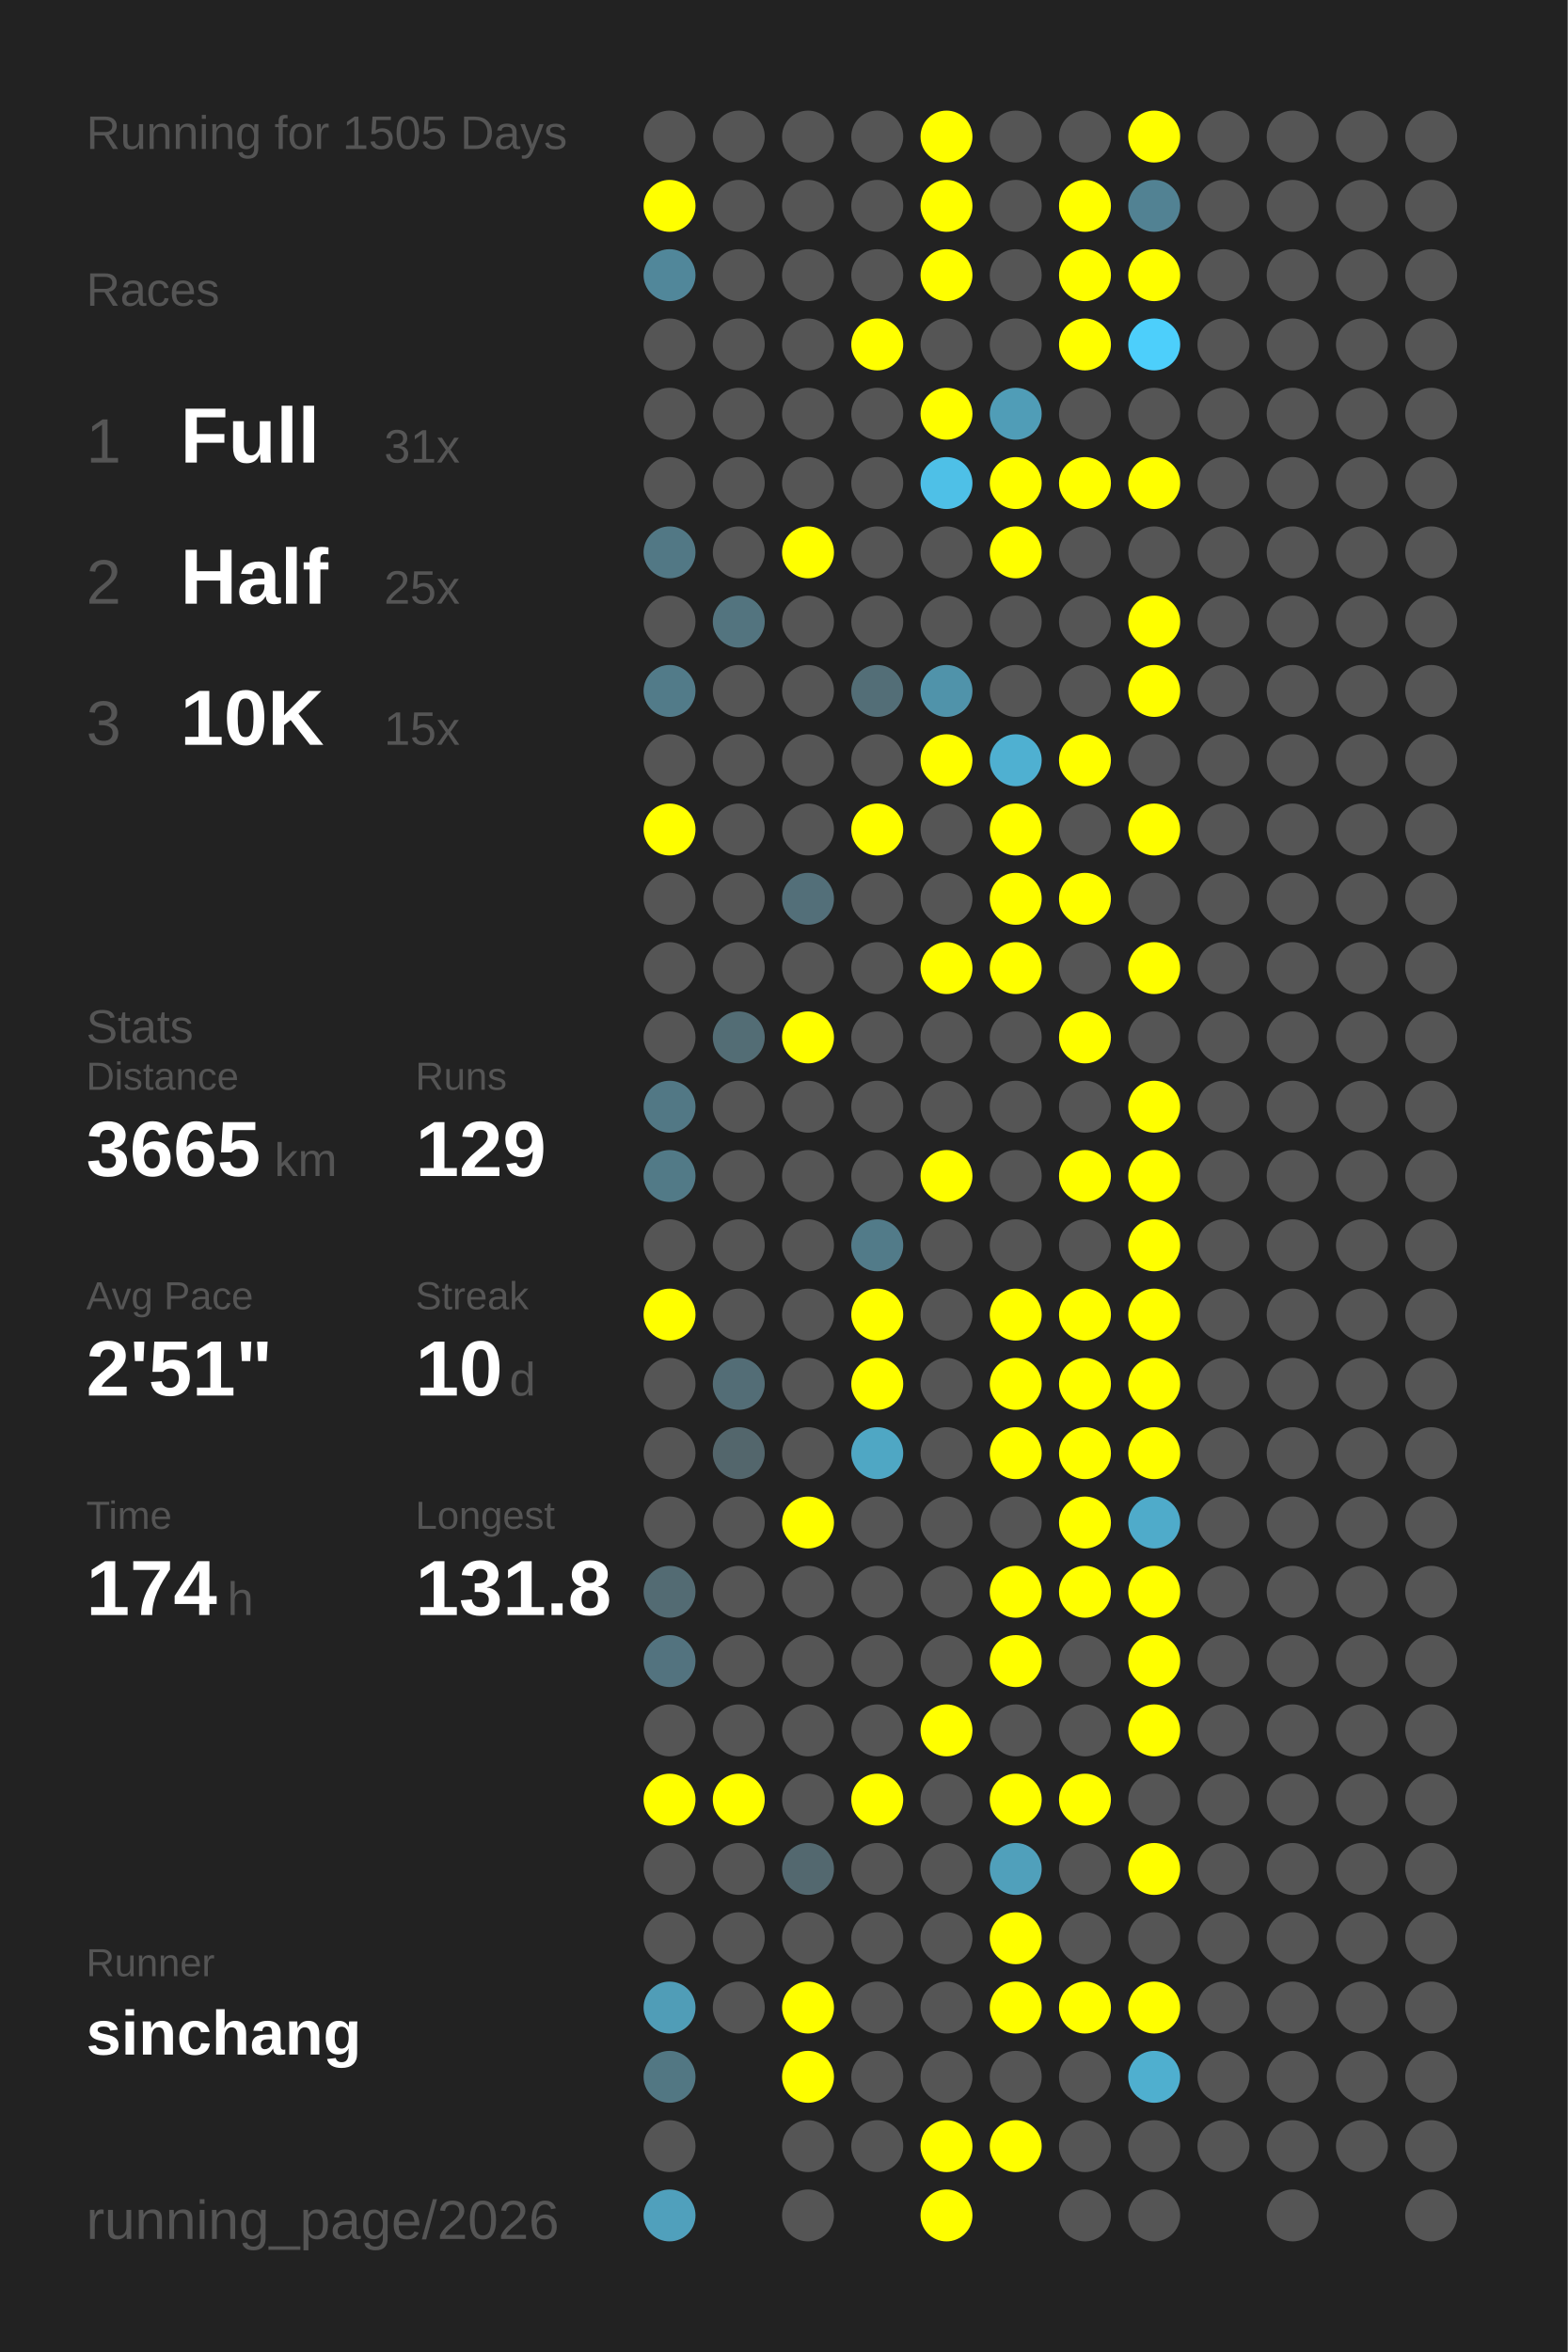
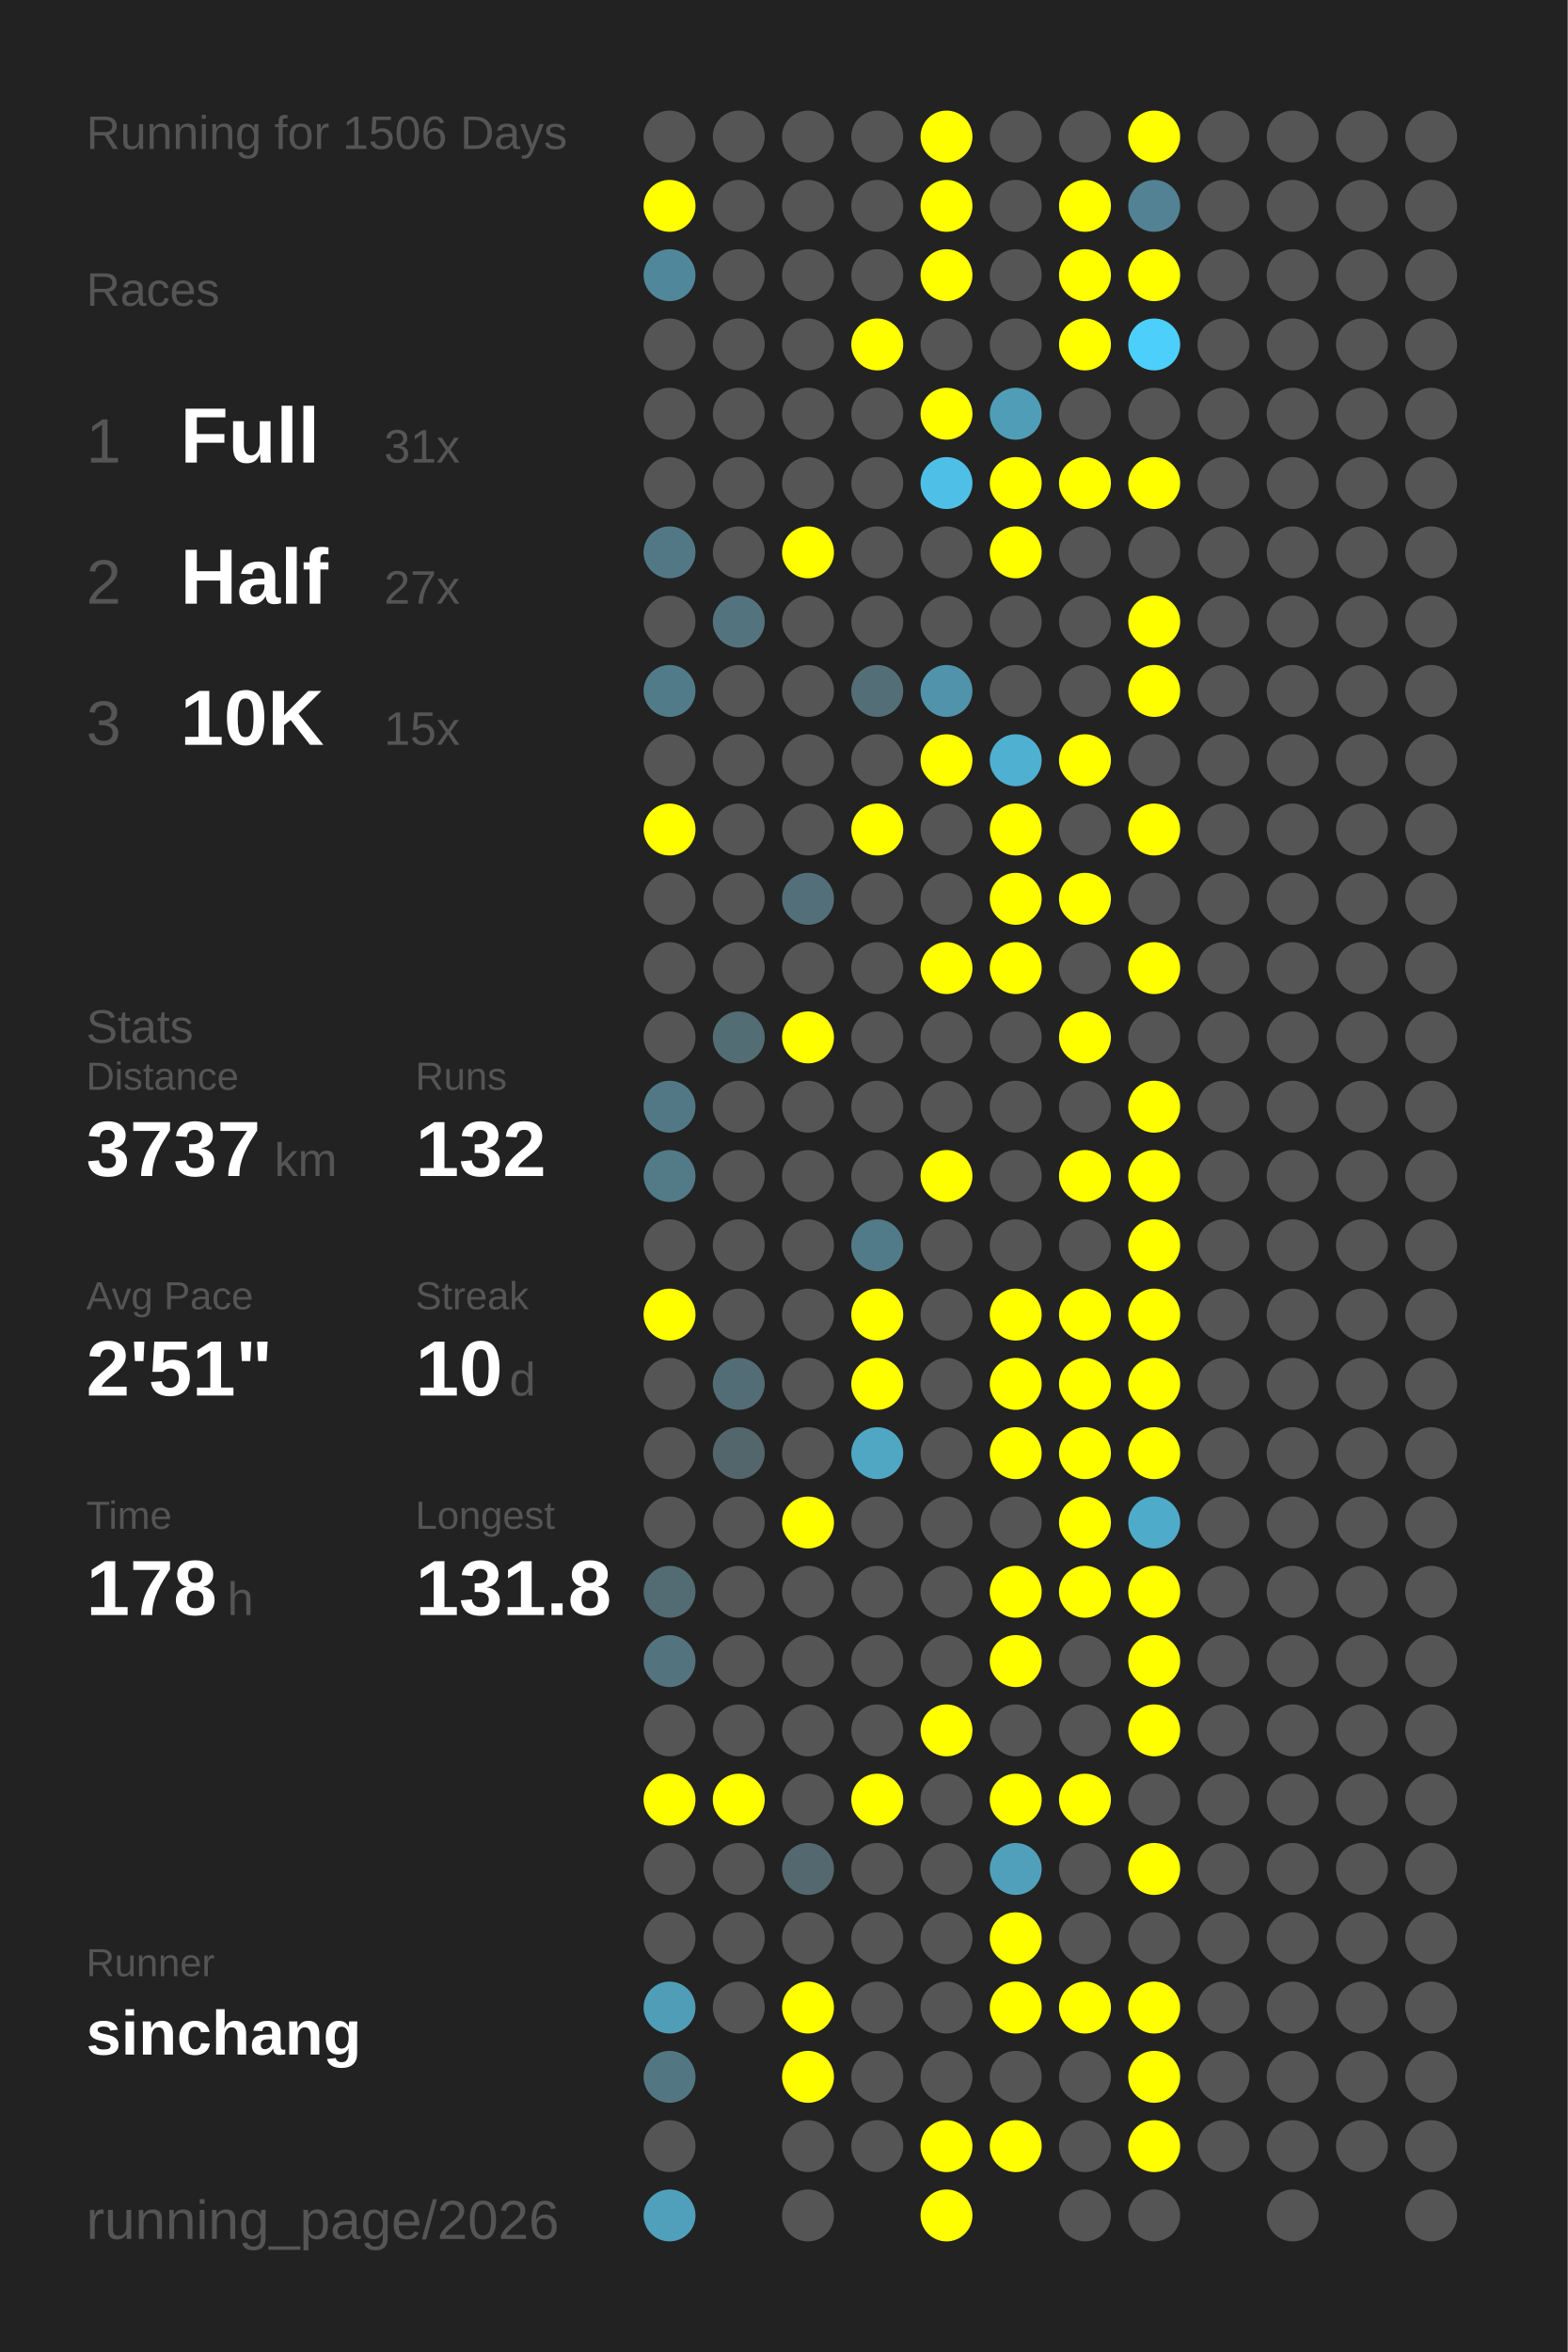
<svg xmlns="http://www.w3.org/2000/svg" baseProfile="full" height="300mm" version="1.1" viewBox="0,0,200,300" width="200mm">
  <defs />
  <rect fill="#222222" height="300" width="200" x="0" y="0" />
-   <text fill="#555555" style="font-size:6px; font-family:Arial;" x="11" y="19">Running for 1505 Days</text>
+   <text fill="#555555" style="font-size:6px; font-family:Arial;" x="11" y="19">Running for 1506 Days</text>
  <text fill="#555555" style="font-size:6px; font-family:Arial;" x="11" y="39">Races</text>
  <text fill="#555555" style="font-size:8px; font-family:Arial;" x="11" y="59">1</text>
  <text fill="#FFFFFF" style="font-size:10px; font-family:Arial; font-weight:bold;" x="23" y="59">Full</text>
  <text fill="#555555" style="font-size:6px; font-family:Arial;" x="49" y="59">31x</text>
  <text fill="#555555" style="font-size:8px; font-family:Arial;" x="11" y="77">2</text>
  <text fill="#FFFFFF" style="font-size:10px; font-family:Arial; font-weight:bold;" x="23" y="77">Half</text>
-   <text fill="#555555" style="font-size:6px; font-family:Arial;" x="49" y="77">25x</text>
+   <text fill="#555555" style="font-size:6px; font-family:Arial;" x="49" y="77">27x</text>
  <text fill="#555555" style="font-size:8px; font-family:Arial;" x="11" y="95">3</text>
  <text fill="#FFFFFF" style="font-size:10px; font-family:Arial; font-weight:bold;" x="23" y="95">10K</text>
  <text fill="#555555" style="font-size:6px; font-family:Arial;" x="49" y="95">15x</text>
  <text fill="#555555" style="font-size:6px; font-family:Arial;" x="11" y="133">Stats</text>
  <text fill="#555555" style="font-size:5px; font-family:Arial;" x="11" y="139">Distance</text>
-   <text fill="#FFFFFF" style="font-size:10px; font-family:Arial; font-weight:bold;" x="11" y="150">3665</text>
+   <text fill="#FFFFFF" style="font-size:10px; font-family:Arial; font-weight:bold;" x="11" y="150">3737</text>
  <text fill="#555555" style="font-size:6px; font-family:Arial;" x="35" y="150">km</text>
  <text fill="#555555" style="font-size:5px; font-family:Arial;" x="53" y="139">Runs</text>
-   <text fill="#FFFFFF" style="font-size:10px; font-family:Arial; font-weight:bold;" x="53" y="150">129</text>
+   <text fill="#FFFFFF" style="font-size:10px; font-family:Arial; font-weight:bold;" x="53" y="150">132</text>
  <text fill="#555555" style="font-size:5px; font-family:Arial;" x="11" y="167">Avg Pace</text>
  <text fill="#FFFFFF" style="font-size:10px; font-family:Arial; font-weight:bold;" x="11" y="178">2'51"</text>
  <text fill="#555555" style="font-size:5px; font-family:Arial;" x="53" y="167">Streak</text>
  <text fill="#FFFFFF" style="font-size:10px; font-family:Arial; font-weight:bold;" x="53" y="178">10</text>
  <text fill="#555555" style="font-size:6px; font-family:Arial;" x="65" y="178">d</text>
  <text fill="#555555" style="font-size:5px; font-family:Arial;" x="11" y="195">Time</text>
-   <text fill="#FFFFFF" style="font-size:10px; font-family:Arial; font-weight:bold;" x="11" y="206">174</text>
+   <text fill="#FFFFFF" style="font-size:10px; font-family:Arial; font-weight:bold;" x="11" y="206">178</text>
  <text fill="#555555" style="font-size:6px; font-family:Arial;" x="29" y="206">h</text>
  <text fill="#555555" style="font-size:5px; font-family:Arial;" x="53" y="195">Longest</text>
  <text fill="#FFFFFF" style="font-size:10px; font-family:Arial; font-weight:bold;" x="53" y="206">131.8</text>
  <text fill="#555555" style="font-size:5px; font-family:Arial;" x="11" y="252.065">Runner</text>
  <text fill="#FFFFFF" style="font-size:8px; font-family:Arial; font-weight:bold;" x="11" y="262.065">sinchang</text>
  <text fill="#555555" style="font-size:7px; font-family:Arial;" x="11" y="285.581">running_page/2026</text>
  <circle cx="85.417" cy="17.419" fill="#555555" r="3.312" />
  <circle cx="85.417" cy="26.258" fill="#FFFF00" r="3.312" />
  <circle cx="85.417" cy="35.097" fill="#51879a" r="3.312" />
  <circle cx="85.417" cy="43.935" fill="#555555" r="3.312" />
  <circle cx="85.417" cy="52.774" fill="#555555" r="3.312" />
  <circle cx="85.417" cy="61.613" fill="#555555" r="3.312" />
  <circle cx="85.417" cy="70.452" fill="#527885" r="3.312" />
  <circle cx="85.417" cy="79.29" fill="#555555" r="3.312" />
  <circle cx="85.417" cy="88.129" fill="#527b89" r="3.312" />
  <circle cx="85.417" cy="96.968" fill="#555555" r="3.312" />
  <circle cx="85.417" cy="105.806" fill="#FFFF00" r="3.312" />
  <circle cx="85.417" cy="114.645" fill="#555555" r="3.312" />
  <circle cx="85.417" cy="123.484" fill="#555555" r="3.312" />
  <circle cx="85.417" cy="132.323" fill="#555555" r="3.312" />
  <circle cx="85.417" cy="141.161" fill="#527885" r="3.312" />
  <circle cx="85.417" cy="150" fill="#527a87" r="3.312" />
  <circle cx="85.417" cy="158.839" fill="#555555" r="3.312" />
  <circle cx="85.417" cy="167.677" fill="#FFFF00" r="3.312" />
  <circle cx="85.417" cy="176.516" fill="#555555" r="3.312" />
  <circle cx="85.417" cy="185.355" fill="#555555" r="3.312" />
  <circle cx="85.417" cy="194.194" fill="#555555" r="3.312" />
  <circle cx="85.417" cy="203.032" fill="#536b73" r="3.312" />
  <circle cx="85.417" cy="211.871" fill="#53737f" r="3.312" />
  <circle cx="85.417" cy="220.71" fill="#555555" r="3.312" />
  <circle cx="85.417" cy="229.548" fill="#FFFF00" r="3.312" />
  <circle cx="85.417" cy="238.387" fill="#555555" r="3.312" />
  <circle cx="85.417" cy="247.226" fill="#555555" r="3.312" />
  <circle cx="85.417" cy="256.065" fill="#509db7" r="3.312" />
  <circle cx="85.417" cy="264.903" fill="#527783" r="3.312" />
  <circle cx="85.417" cy="273.742" fill="#555555" r="3.312" />
  <circle cx="85.417" cy="282.581" fill="#50a0bc" r="3.312" />
  <circle cx="94.25" cy="17.419" fill="#555555" r="3.312" />
  <circle cx="94.25" cy="26.258" fill="#555555" r="3.312" />
  <circle cx="94.25" cy="35.097" fill="#555555" r="3.312" />
  <circle cx="94.25" cy="43.935" fill="#555555" r="3.312" />
  <circle cx="94.25" cy="52.774" fill="#555555" r="3.312" />
  <circle cx="94.25" cy="61.613" fill="#555555" r="3.312" />
  <circle cx="94.25" cy="70.452" fill="#555555" r="3.312" />
  <circle cx="94.25" cy="79.29" fill="#53747f" r="3.312" />
  <circle cx="94.25" cy="88.129" fill="#555555" r="3.312" />
  <circle cx="94.25" cy="96.968" fill="#555555" r="3.312" />
  <circle cx="94.25" cy="105.806" fill="#555555" r="3.312" />
  <circle cx="94.25" cy="114.645" fill="#555555" r="3.312" />
  <circle cx="94.25" cy="123.484" fill="#555555" r="3.312" />
  <circle cx="94.25" cy="132.323" fill="#536d75" r="3.312" />
  <circle cx="94.25" cy="141.161" fill="#555555" r="3.312" />
  <circle cx="94.25" cy="150" fill="#555555" r="3.312" />
  <circle cx="94.25" cy="158.839" fill="#555555" r="3.312" />
  <circle cx="94.25" cy="167.677" fill="#555555" r="3.312" />
  <circle cx="94.25" cy="176.516" fill="#536d76" r="3.312" />
  <circle cx="94.25" cy="185.355" fill="#53666c" r="3.312" />
  <circle cx="94.25" cy="194.194" fill="#555555" r="3.312" />
  <circle cx="94.25" cy="203.032" fill="#555555" r="3.312" />
  <circle cx="94.25" cy="211.871" fill="#555555" r="3.312" />
  <circle cx="94.25" cy="220.71" fill="#555555" r="3.312" />
  <circle cx="94.25" cy="229.548" fill="#FFFF00" r="3.312" />
  <circle cx="94.25" cy="238.387" fill="#555555" r="3.312" />
  <circle cx="94.25" cy="247.226" fill="#555555" r="3.312" />
  <circle cx="94.25" cy="256.065" fill="#555555" r="3.312" />
  <circle cx="103.083" cy="17.419" fill="#555555" r="3.312" />
  <circle cx="103.083" cy="26.258" fill="#555555" r="3.312" />
  <circle cx="103.083" cy="35.097" fill="#555555" r="3.312" />
  <circle cx="103.083" cy="43.935" fill="#555555" r="3.312" />
  <circle cx="103.083" cy="52.774" fill="#555555" r="3.312" />
  <circle cx="103.083" cy="61.613" fill="#555555" r="3.312" />
  <circle cx="103.083" cy="70.452" fill="#FFFF00" r="3.312" />
  <circle cx="103.083" cy="79.29" fill="#555555" r="3.312" />
  <circle cx="103.083" cy="88.129" fill="#555555" r="3.312" />
  <circle cx="103.083" cy="96.968" fill="#555555" r="3.312" />
  <circle cx="103.083" cy="105.806" fill="#555555" r="3.312" />
  <circle cx="103.083" cy="114.645" fill="#536f79" r="3.312" />
  <circle cx="103.083" cy="123.484" fill="#555555" r="3.312" />
  <circle cx="103.083" cy="132.323" fill="#FFFF00" r="3.312" />
  <circle cx="103.083" cy="141.161" fill="#555555" r="3.312" />
  <circle cx="103.083" cy="150" fill="#555555" r="3.312" />
  <circle cx="103.083" cy="158.839" fill="#555555" r="3.312" />
  <circle cx="103.083" cy="167.677" fill="#555555" r="3.312" />
  <circle cx="103.083" cy="176.516" fill="#555555" r="3.312" />
  <circle cx="103.083" cy="185.355" fill="#555555" r="3.312" />
  <circle cx="103.083" cy="194.194" fill="#FFFF00" r="3.312" />
  <circle cx="103.083" cy="203.032" fill="#555555" r="3.312" />
  <circle cx="103.083" cy="211.871" fill="#555555" r="3.312" />
  <circle cx="103.083" cy="220.71" fill="#555555" r="3.312" />
  <circle cx="103.083" cy="229.548" fill="#555555" r="3.312" />
  <circle cx="103.083" cy="238.387" fill="#53686f" r="3.312" />
  <circle cx="103.083" cy="247.226" fill="#555555" r="3.312" />
  <circle cx="103.083" cy="256.065" fill="#FFFF00" r="3.312" />
  <circle cx="103.083" cy="264.903" fill="#FFFF00" r="3.312" />
  <circle cx="103.083" cy="273.742" fill="#555555" r="3.312" />
  <circle cx="103.083" cy="282.581" fill="#555555" r="3.312" />
  <circle cx="111.917" cy="17.419" fill="#555555" r="3.312" />
  <circle cx="111.917" cy="26.258" fill="#555555" r="3.312" />
  <circle cx="111.917" cy="35.097" fill="#555555" r="3.312" />
  <circle cx="111.917" cy="43.935" fill="#FFFF00" r="3.312" />
  <circle cx="111.917" cy="52.774" fill="#555555" r="3.312" />
  <circle cx="111.917" cy="61.613" fill="#555555" r="3.312" />
  <circle cx="111.917" cy="70.452" fill="#555555" r="3.312" />
  <circle cx="111.917" cy="79.29" fill="#555555" r="3.312" />
  <circle cx="111.917" cy="88.129" fill="#536e77" r="3.312" />
  <circle cx="111.917" cy="96.968" fill="#555555" r="3.312" />
  <circle cx="111.917" cy="105.806" fill="#FFFF00" r="3.312" />
  <circle cx="111.917" cy="114.645" fill="#555555" r="3.312" />
  <circle cx="111.917" cy="123.484" fill="#555555" r="3.312" />
  <circle cx="111.917" cy="132.323" fill="#555555" r="3.312" />
  <circle cx="111.917" cy="141.161" fill="#555555" r="3.312" />
  <circle cx="111.917" cy="150" fill="#555555" r="3.312" />
  <circle cx="111.917" cy="158.839" fill="#527b89" r="3.312" />
  <circle cx="111.917" cy="167.677" fill="#FFFF00" r="3.312" />
  <circle cx="111.917" cy="176.516" fill="#FFFF00" r="3.312" />
  <circle cx="111.917" cy="185.355" fill="#4fa7c4" r="3.312" />
  <circle cx="111.917" cy="194.194" fill="#555555" r="3.312" />
  <circle cx="111.917" cy="203.032" fill="#555555" r="3.312" />
  <circle cx="111.917" cy="211.871" fill="#555555" r="3.312" />
  <circle cx="111.917" cy="220.71" fill="#555555" r="3.312" />
  <circle cx="111.917" cy="229.548" fill="#FFFF00" r="3.312" />
  <circle cx="111.917" cy="238.387" fill="#555555" r="3.312" />
  <circle cx="111.917" cy="247.226" fill="#555555" r="3.312" />
  <circle cx="111.917" cy="256.065" fill="#555555" r="3.312" />
  <circle cx="111.917" cy="264.903" fill="#555555" r="3.312" />
  <circle cx="111.917" cy="273.742" fill="#555555" r="3.312" />
  <circle cx="120.75" cy="17.419" fill="#FFFF00" r="3.312" />
  <circle cx="120.75" cy="26.258" fill="#FFFF00" r="3.312" />
  <circle cx="120.75" cy="35.097" fill="#FFFF00" r="3.312" />
  <circle cx="120.75" cy="43.935" fill="#555555" r="3.312" />
  <circle cx="120.75" cy="52.774" fill="#FFFF00" r="3.312" />
  <circle cx="120.75" cy="61.613" fill="#4ec0e7" r="3.312" />
  <circle cx="120.75" cy="70.452" fill="#555555" r="3.312" />
  <circle cx="120.75" cy="79.29" fill="#555555" r="3.312" />
  <circle cx="120.75" cy="88.129" fill="#5093aa" r="3.312" />
  <circle cx="120.75" cy="96.968" fill="#FFFF00" r="3.312" />
  <circle cx="120.75" cy="105.806" fill="#555555" r="3.312" />
  <circle cx="120.75" cy="114.645" fill="#555555" r="3.312" />
  <circle cx="120.75" cy="123.484" fill="#FFFF00" r="3.312" />
  <circle cx="120.75" cy="132.323" fill="#555555" r="3.312" />
  <circle cx="120.75" cy="141.161" fill="#555555" r="3.312" />
  <circle cx="120.75" cy="150" fill="#FFFF00" r="3.312" />
  <circle cx="120.75" cy="158.839" fill="#555555" r="3.312" />
  <circle cx="120.75" cy="167.677" fill="#555555" r="3.312" />
  <circle cx="120.75" cy="176.516" fill="#555555" r="3.312" />
  <circle cx="120.75" cy="185.355" fill="#555555" r="3.312" />
  <circle cx="120.75" cy="194.194" fill="#555555" r="3.312" />
  <circle cx="120.75" cy="203.032" fill="#555555" r="3.312" />
  <circle cx="120.75" cy="211.871" fill="#555555" r="3.312" />
  <circle cx="120.75" cy="220.71" fill="#FFFF00" r="3.312" />
  <circle cx="120.75" cy="229.548" fill="#555555" r="3.312" />
  <circle cx="120.75" cy="238.387" fill="#555555" r="3.312" />
  <circle cx="120.75" cy="247.226" fill="#555555" r="3.312" />
  <circle cx="120.75" cy="256.065" fill="#555555" r="3.312" />
  <circle cx="120.75" cy="264.903" fill="#555555" r="3.312" />
  <circle cx="120.75" cy="273.742" fill="#FFFF00" r="3.312" />
  <circle cx="120.75" cy="282.581" fill="#FFFF00" r="3.312" />
  <circle cx="129.583" cy="17.419" fill="#555555" r="3.312" />
  <circle cx="129.583" cy="26.258" fill="#555555" r="3.312" />
  <circle cx="129.583" cy="35.097" fill="#555555" r="3.312" />
  <circle cx="129.583" cy="43.935" fill="#555555" r="3.312" />
  <circle cx="129.583" cy="52.774" fill="#509db7" r="3.312" />
  <circle cx="129.583" cy="61.613" fill="#FFFF00" r="3.312" />
  <circle cx="129.583" cy="70.452" fill="#FFFF00" r="3.312" />
  <circle cx="129.583" cy="79.29" fill="#555555" r="3.312" />
  <circle cx="129.583" cy="88.129" fill="#555555" r="3.312" />
  <circle cx="129.583" cy="96.968" fill="#4fb0d1" r="3.312" />
  <circle cx="129.583" cy="105.806" fill="#FFFF00" r="3.312" />
  <circle cx="129.583" cy="114.645" fill="#FFFF00" r="3.312" />
  <circle cx="129.583" cy="123.484" fill="#FFFF00" r="3.312" />
  <circle cx="129.583" cy="132.323" fill="#555555" r="3.312" />
  <circle cx="129.583" cy="141.161" fill="#555555" r="3.312" />
  <circle cx="129.583" cy="150" fill="#555555" r="3.312" />
  <circle cx="129.583" cy="158.839" fill="#555555" r="3.312" />
  <circle cx="129.583" cy="167.677" fill="#FFFF00" r="3.312" />
  <circle cx="129.583" cy="176.516" fill="#FFFF00" r="3.312" />
  <circle cx="129.583" cy="185.355" fill="#FFFF00" r="3.312" />
  <circle cx="129.583" cy="194.194" fill="#555555" r="3.312" />
  <circle cx="129.583" cy="203.032" fill="#FFFF00" r="3.312" />
  <circle cx="129.583" cy="211.871" fill="#FFFF00" r="3.312" />
  <circle cx="129.583" cy="220.71" fill="#555555" r="3.312" />
  <circle cx="129.583" cy="229.548" fill="#FFFF00" r="3.312" />
  <circle cx="129.583" cy="238.387" fill="#50a0bb" r="3.312" />
  <circle cx="129.583" cy="247.226" fill="#FFFF00" r="3.312" />
  <circle cx="129.583" cy="256.065" fill="#FFFF00" r="3.312" />
  <circle cx="129.583" cy="264.903" fill="#555555" r="3.312" />
  <circle cx="129.583" cy="273.742" fill="#FFFF00" r="3.312" />
  <circle cx="138.417" cy="17.419" fill="#555555" r="3.312" />
  <circle cx="138.417" cy="26.258" fill="#FFFF00" r="3.312" />
  <circle cx="138.417" cy="35.097" fill="#FFFF00" r="3.312" />
  <circle cx="138.417" cy="43.935" fill="#FFFF00" r="3.312" />
  <circle cx="138.417" cy="52.774" fill="#555555" r="3.312" />
  <circle cx="138.417" cy="61.613" fill="#FFFF00" r="3.312" />
  <circle cx="138.417" cy="70.452" fill="#555555" r="3.312" />
  <circle cx="138.417" cy="79.29" fill="#555555" r="3.312" />
  <circle cx="138.417" cy="88.129" fill="#555555" r="3.312" />
  <circle cx="138.417" cy="96.968" fill="#FFFF00" r="3.312" />
  <circle cx="138.417" cy="105.806" fill="#555555" r="3.312" />
  <circle cx="138.417" cy="114.645" fill="#FFFF00" r="3.312" />
  <circle cx="138.417" cy="123.484" fill="#555555" r="3.312" />
  <circle cx="138.417" cy="132.323" fill="#FFFF00" r="3.312" />
  <circle cx="138.417" cy="141.161" fill="#555555" r="3.312" />
  <circle cx="138.417" cy="150" fill="#FFFF00" r="3.312" />
  <circle cx="138.417" cy="158.839" fill="#555555" r="3.312" />
  <circle cx="138.417" cy="167.677" fill="#FFFF00" r="3.312" />
  <circle cx="138.417" cy="176.516" fill="#FFFF00" r="3.312" />
  <circle cx="138.417" cy="185.355" fill="#FFFF00" r="3.312" />
  <circle cx="138.417" cy="194.194" fill="#FFFF00" r="3.312" />
  <circle cx="138.417" cy="203.032" fill="#FFFF00" r="3.312" />
  <circle cx="138.417" cy="211.871" fill="#555555" r="3.312" />
  <circle cx="138.417" cy="220.71" fill="#555555" r="3.312" />
  <circle cx="138.417" cy="229.548" fill="#FFFF00" r="3.312" />
  <circle cx="138.417" cy="238.387" fill="#555555" r="3.312" />
  <circle cx="138.417" cy="247.226" fill="#555555" r="3.312" />
  <circle cx="138.417" cy="256.065" fill="#FFFF00" r="3.312" />
  <circle cx="138.417" cy="264.903" fill="#555555" r="3.312" />
  <circle cx="138.417" cy="273.742" fill="#555555" r="3.312" />
  <circle cx="138.417" cy="282.581" fill="#555555" r="3.312" />
  <circle cx="147.25" cy="17.419" fill="#FFFF00" r="3.312" />
  <circle cx="147.25" cy="26.258" fill="#528293" r="3.312" />
  <circle cx="147.25" cy="35.097" fill="#FFFF00" r="3.312" />
  <circle cx="147.25" cy="43.935" fill="#4dcffb" r="3.312" />
  <circle cx="147.25" cy="52.774" fill="#555555" r="3.312" />
  <circle cx="147.25" cy="61.613" fill="#FFFF00" r="3.312" />
  <circle cx="147.25" cy="70.452" fill="#555555" r="3.312" />
  <circle cx="147.25" cy="79.29" fill="#FFFF00" r="3.312" />
  <circle cx="147.25" cy="88.129" fill="#FFFF00" r="3.312" />
  <circle cx="147.25" cy="96.968" fill="#555555" r="3.312" />
  <circle cx="147.25" cy="105.806" fill="#FFFF00" r="3.312" />
  <circle cx="147.25" cy="114.645" fill="#555555" r="3.312" />
  <circle cx="147.25" cy="123.484" fill="#FFFF00" r="3.312" />
  <circle cx="147.25" cy="132.323" fill="#555555" r="3.312" />
  <circle cx="147.25" cy="141.161" fill="#FFFF00" r="3.312" />
  <circle cx="147.25" cy="150" fill="#FFFF00" r="3.312" />
  <circle cx="147.25" cy="158.839" fill="#FFFF00" r="3.312" />
  <circle cx="147.25" cy="167.677" fill="#FFFF00" r="3.312" />
  <circle cx="147.25" cy="176.516" fill="#FFFF00" r="3.312" />
  <circle cx="147.25" cy="185.355" fill="#FFFF00" r="3.312" />
  <circle cx="147.25" cy="194.194" fill="#4fabca" r="3.312" />
  <circle cx="147.25" cy="203.032" fill="#FFFF00" r="3.312" />
  <circle cx="147.25" cy="211.871" fill="#FFFF00" r="3.312" />
  <circle cx="147.25" cy="220.71" fill="#FFFF00" r="3.312" />
  <circle cx="147.25" cy="229.548" fill="#555555" r="3.312" />
  <circle cx="147.25" cy="238.387" fill="#FFFF00" r="3.312" />
  <circle cx="147.25" cy="247.226" fill="#555555" r="3.312" />
  <circle cx="147.25" cy="256.065" fill="#FFFF00" r="3.312" />
-   <circle cx="147.25" cy="264.903" fill="#4fafcf" r="3.312" />
-   <circle cx="147.25" cy="273.742" fill="#555555" r="3.312" />
+   <circle cx="147.25" cy="264.903" fill="#FFFF00" r="3.312" />
+   <circle cx="147.25" cy="273.742" fill="#FFFF00" r="3.312" />
  <circle cx="147.25" cy="282.581" fill="#555555" r="3.312" />
  <circle cx="156.083" cy="17.419" fill="#555555" r="3.312" />
  <circle cx="156.083" cy="26.258" fill="#555555" r="3.312" />
  <circle cx="156.083" cy="35.097" fill="#555555" r="3.312" />
  <circle cx="156.083" cy="43.935" fill="#555555" r="3.312" />
  <circle cx="156.083" cy="52.774" fill="#555555" r="3.312" />
  <circle cx="156.083" cy="61.613" fill="#555555" r="3.312" />
  <circle cx="156.083" cy="70.452" fill="#555555" r="3.312" />
  <circle cx="156.083" cy="79.29" fill="#555555" r="3.312" />
  <circle cx="156.083" cy="88.129" fill="#555555" r="3.312" />
  <circle cx="156.083" cy="96.968" fill="#555555" r="3.312" />
  <circle cx="156.083" cy="105.806" fill="#555555" r="3.312" />
  <circle cx="156.083" cy="114.645" fill="#555555" r="3.312" />
  <circle cx="156.083" cy="123.484" fill="#555555" r="3.312" />
  <circle cx="156.083" cy="132.323" fill="#555555" r="3.312" />
  <circle cx="156.083" cy="141.161" fill="#555555" r="3.312" />
  <circle cx="156.083" cy="150" fill="#555555" r="3.312" />
  <circle cx="156.083" cy="158.839" fill="#555555" r="3.312" />
  <circle cx="156.083" cy="167.677" fill="#555555" r="3.312" />
  <circle cx="156.083" cy="176.516" fill="#555555" r="3.312" />
  <circle cx="156.083" cy="185.355" fill="#555555" r="3.312" />
  <circle cx="156.083" cy="194.194" fill="#555555" r="3.312" />
  <circle cx="156.083" cy="203.032" fill="#555555" r="3.312" />
  <circle cx="156.083" cy="211.871" fill="#555555" r="3.312" />
  <circle cx="156.083" cy="220.71" fill="#555555" r="3.312" />
  <circle cx="156.083" cy="229.548" fill="#555555" r="3.312" />
  <circle cx="156.083" cy="238.387" fill="#555555" r="3.312" />
  <circle cx="156.083" cy="247.226" fill="#555555" r="3.312" />
  <circle cx="156.083" cy="256.065" fill="#555555" r="3.312" />
  <circle cx="156.083" cy="264.903" fill="#555555" r="3.312" />
  <circle cx="156.083" cy="273.742" fill="#555555" r="3.312" />
  <circle cx="164.917" cy="17.419" fill="#555555" r="3.312" />
  <circle cx="164.917" cy="26.258" fill="#555555" r="3.312" />
  <circle cx="164.917" cy="35.097" fill="#555555" r="3.312" />
  <circle cx="164.917" cy="43.935" fill="#555555" r="3.312" />
  <circle cx="164.917" cy="52.774" fill="#555555" r="3.312" />
  <circle cx="164.917" cy="61.613" fill="#555555" r="3.312" />
  <circle cx="164.917" cy="70.452" fill="#555555" r="3.312" />
  <circle cx="164.917" cy="79.29" fill="#555555" r="3.312" />
  <circle cx="164.917" cy="88.129" fill="#555555" r="3.312" />
  <circle cx="164.917" cy="96.968" fill="#555555" r="3.312" />
  <circle cx="164.917" cy="105.806" fill="#555555" r="3.312" />
  <circle cx="164.917" cy="114.645" fill="#555555" r="3.312" />
  <circle cx="164.917" cy="123.484" fill="#555555" r="3.312" />
  <circle cx="164.917" cy="132.323" fill="#555555" r="3.312" />
  <circle cx="164.917" cy="141.161" fill="#555555" r="3.312" />
  <circle cx="164.917" cy="150" fill="#555555" r="3.312" />
  <circle cx="164.917" cy="158.839" fill="#555555" r="3.312" />
  <circle cx="164.917" cy="167.677" fill="#555555" r="3.312" />
  <circle cx="164.917" cy="176.516" fill="#555555" r="3.312" />
  <circle cx="164.917" cy="185.355" fill="#555555" r="3.312" />
  <circle cx="164.917" cy="194.194" fill="#555555" r="3.312" />
  <circle cx="164.917" cy="203.032" fill="#555555" r="3.312" />
  <circle cx="164.917" cy="211.871" fill="#555555" r="3.312" />
  <circle cx="164.917" cy="220.71" fill="#555555" r="3.312" />
  <circle cx="164.917" cy="229.548" fill="#555555" r="3.312" />
  <circle cx="164.917" cy="238.387" fill="#555555" r="3.312" />
  <circle cx="164.917" cy="247.226" fill="#555555" r="3.312" />
  <circle cx="164.917" cy="256.065" fill="#555555" r="3.312" />
  <circle cx="164.917" cy="264.903" fill="#555555" r="3.312" />
  <circle cx="164.917" cy="273.742" fill="#555555" r="3.312" />
  <circle cx="164.917" cy="282.581" fill="#555555" r="3.312" />
  <circle cx="173.75" cy="17.419" fill="#555555" r="3.312" />
  <circle cx="173.75" cy="26.258" fill="#555555" r="3.312" />
  <circle cx="173.75" cy="35.097" fill="#555555" r="3.312" />
  <circle cx="173.75" cy="43.935" fill="#555555" r="3.312" />
  <circle cx="173.75" cy="52.774" fill="#555555" r="3.312" />
  <circle cx="173.75" cy="61.613" fill="#555555" r="3.312" />
  <circle cx="173.75" cy="70.452" fill="#555555" r="3.312" />
  <circle cx="173.75" cy="79.29" fill="#555555" r="3.312" />
  <circle cx="173.75" cy="88.129" fill="#555555" r="3.312" />
  <circle cx="173.75" cy="96.968" fill="#555555" r="3.312" />
  <circle cx="173.75" cy="105.806" fill="#555555" r="3.312" />
  <circle cx="173.75" cy="114.645" fill="#555555" r="3.312" />
  <circle cx="173.75" cy="123.484" fill="#555555" r="3.312" />
  <circle cx="173.75" cy="132.323" fill="#555555" r="3.312" />
  <circle cx="173.75" cy="141.161" fill="#555555" r="3.312" />
  <circle cx="173.75" cy="150" fill="#555555" r="3.312" />
  <circle cx="173.75" cy="158.839" fill="#555555" r="3.312" />
  <circle cx="173.75" cy="167.677" fill="#555555" r="3.312" />
  <circle cx="173.75" cy="176.516" fill="#555555" r="3.312" />
  <circle cx="173.75" cy="185.355" fill="#555555" r="3.312" />
  <circle cx="173.75" cy="194.194" fill="#555555" r="3.312" />
  <circle cx="173.75" cy="203.032" fill="#555555" r="3.312" />
  <circle cx="173.75" cy="211.871" fill="#555555" r="3.312" />
  <circle cx="173.75" cy="220.71" fill="#555555" r="3.312" />
  <circle cx="173.75" cy="229.548" fill="#555555" r="3.312" />
  <circle cx="173.75" cy="238.387" fill="#555555" r="3.312" />
  <circle cx="173.75" cy="247.226" fill="#555555" r="3.312" />
  <circle cx="173.75" cy="256.065" fill="#555555" r="3.312" />
  <circle cx="173.75" cy="264.903" fill="#555555" r="3.312" />
  <circle cx="173.75" cy="273.742" fill="#555555" r="3.312" />
  <circle cx="182.583" cy="17.419" fill="#555555" r="3.312" />
  <circle cx="182.583" cy="26.258" fill="#555555" r="3.312" />
  <circle cx="182.583" cy="35.097" fill="#555555" r="3.312" />
  <circle cx="182.583" cy="43.935" fill="#555555" r="3.312" />
  <circle cx="182.583" cy="52.774" fill="#555555" r="3.312" />
  <circle cx="182.583" cy="61.613" fill="#555555" r="3.312" />
  <circle cx="182.583" cy="70.452" fill="#555555" r="3.312" />
  <circle cx="182.583" cy="79.29" fill="#555555" r="3.312" />
  <circle cx="182.583" cy="88.129" fill="#555555" r="3.312" />
  <circle cx="182.583" cy="96.968" fill="#555555" r="3.312" />
  <circle cx="182.583" cy="105.806" fill="#555555" r="3.312" />
  <circle cx="182.583" cy="114.645" fill="#555555" r="3.312" />
  <circle cx="182.583" cy="123.484" fill="#555555" r="3.312" />
  <circle cx="182.583" cy="132.323" fill="#555555" r="3.312" />
  <circle cx="182.583" cy="141.161" fill="#555555" r="3.312" />
  <circle cx="182.583" cy="150" fill="#555555" r="3.312" />
  <circle cx="182.583" cy="158.839" fill="#555555" r="3.312" />
  <circle cx="182.583" cy="167.677" fill="#555555" r="3.312" />
  <circle cx="182.583" cy="176.516" fill="#555555" r="3.312" />
  <circle cx="182.583" cy="185.355" fill="#555555" r="3.312" />
  <circle cx="182.583" cy="194.194" fill="#555555" r="3.312" />
  <circle cx="182.583" cy="203.032" fill="#555555" r="3.312" />
  <circle cx="182.583" cy="211.871" fill="#555555" r="3.312" />
  <circle cx="182.583" cy="220.71" fill="#555555" r="3.312" />
  <circle cx="182.583" cy="229.548" fill="#555555" r="3.312" />
  <circle cx="182.583" cy="238.387" fill="#555555" r="3.312" />
  <circle cx="182.583" cy="247.226" fill="#555555" r="3.312" />
  <circle cx="182.583" cy="256.065" fill="#555555" r="3.312" />
  <circle cx="182.583" cy="264.903" fill="#555555" r="3.312" />
  <circle cx="182.583" cy="273.742" fill="#555555" r="3.312" />
  <circle cx="182.583" cy="282.581" fill="#555555" r="3.312" />
</svg>
